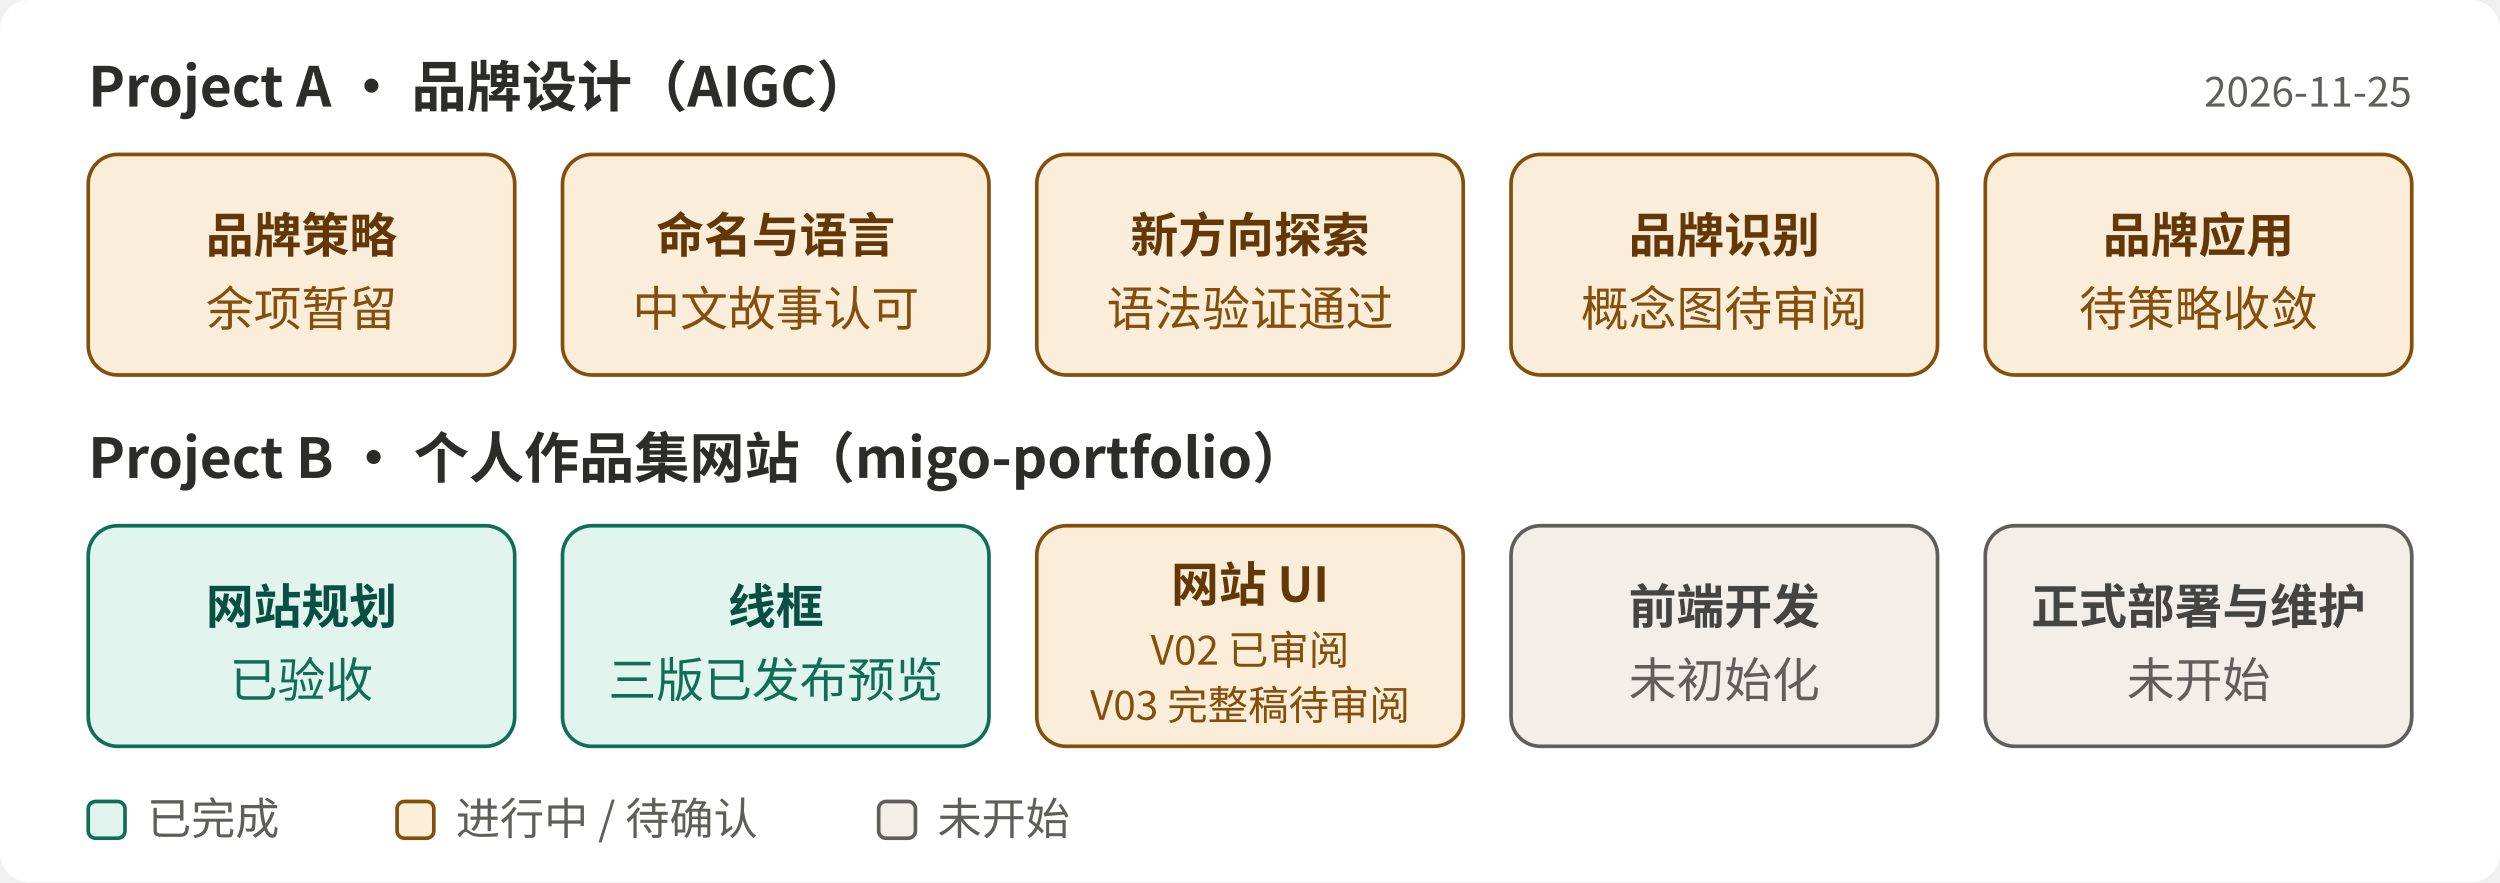
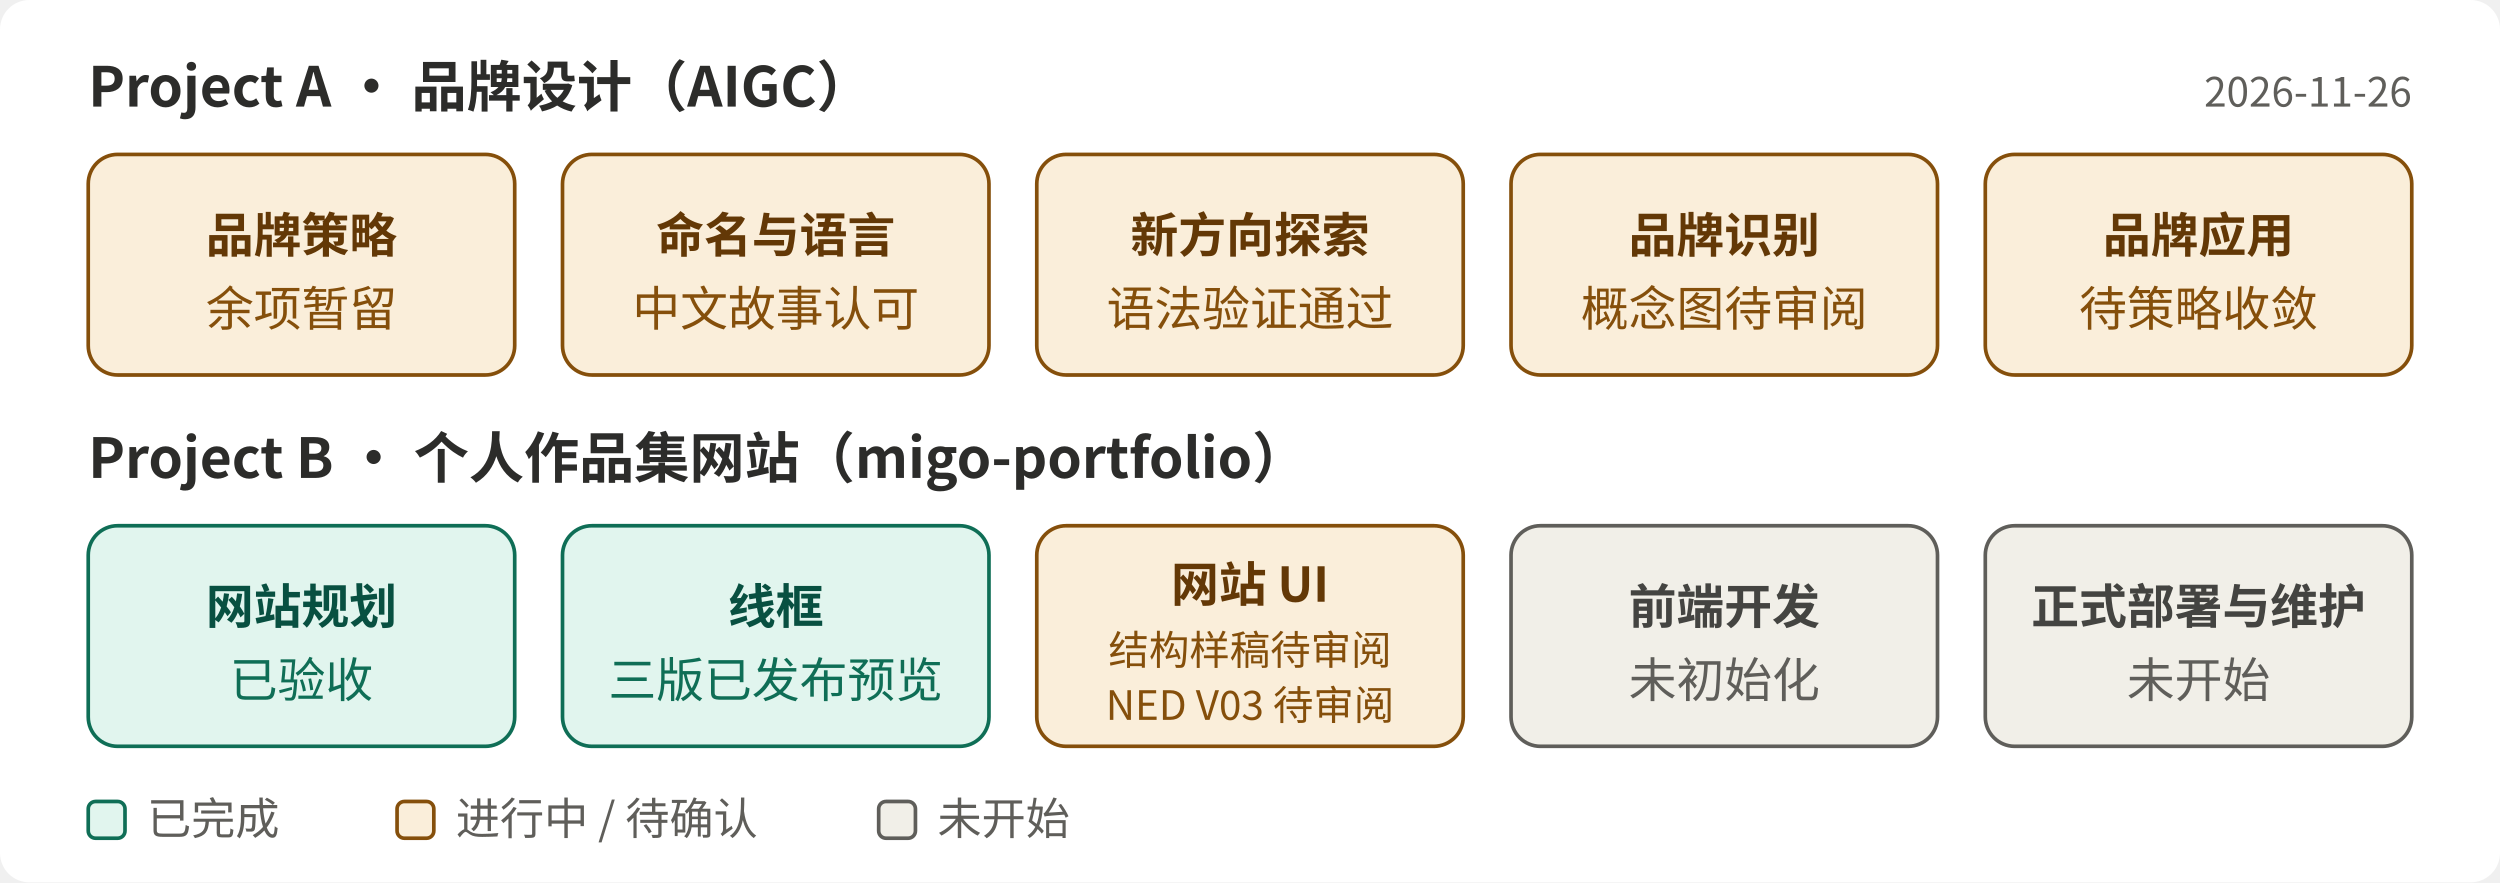
<svg xmlns="http://www.w3.org/2000/svg" width="680" height="240" viewBox="0 0 680 240" role="img" aria-labelledby="progress-title progress-desc" lang="zh-CN" xml:lang="zh-CN" font-family="system-ui, 'Microsoft YaHei', 'PingFang SC', 'Noto Sans CJK SC', sans-serif">
  <rect width="680" height="240" rx="8" fill="#FFFFFF" />
  <text x="24" y="29" font-size="15" font-weight="650" fill="#2C2C2A">Project A · 品牌设计（AIGC）</text>
-   <text x="656" y="29" font-size="11" text-anchor="end" fill="#5F5E5A">2026-11-25</text>
+   <text x="656" y="29" font-size="11" text-anchor="end" fill="#5F5E5A">2026-11-26</text>
  <g font-size="13" text-anchor="middle" dominant-baseline="central">
    <g transform="translate(24 42)">
      <rect width="116" height="60" rx="8" fill="#FAEEDA" stroke="#854F0B" />
      <text x="58" y="21" font-weight="650" fill="#633806">品牌策略</text>
      <text x="58" y="41" fill="#854F0B">余项暂留</text>
    </g>
    <g transform="translate(153 42)">
      <rect width="116" height="60" rx="8" fill="#FAEEDA" stroke="#854F0B" />
      <text x="58" y="21" font-weight="650" fill="#633806">命名与语言</text>
      <text x="58" y="41" fill="#854F0B">中文故事认可</text>
    </g>
    <g transform="translate(282 42)">
      <rect width="116" height="60" rx="8" fill="#FAEEDA" stroke="#854F0B" />
      <text x="58" y="21" font-weight="650" fill="#633806">新方向探索</text>
      <text x="58" y="41" fill="#854F0B">语法验证通过</text>
    </g>
    <g transform="translate(411 42)">
      <rect width="116" height="60" rx="8" fill="#FAEEDA" stroke="#854F0B" />
      <text x="58" y="21" font-weight="650" fill="#633806">品牌识别</text>
      <text x="58" y="41" fill="#854F0B">概念图待审阅</text>
    </g>
    <g transform="translate(540 42)">
      <rect width="116" height="60" rx="8" fill="#FAEEDA" stroke="#854F0B" />
      <text x="58" y="21" font-weight="650" fill="#633806">品牌应用</text>
      <text x="58" y="41" fill="#854F0B">待策略收敛</text>
    </g>
  </g>
  <text x="24" y="130" font-size="15" font-weight="650" fill="#2C2C2A">Project B · 个人作品集网站（migo-portfolio）</text>
  <g font-size="13" text-anchor="middle" dominant-baseline="central">
    <g transform="translate(24 143)">
      <rect width="116" height="60" rx="8" fill="#E1F5EE" stroke="#0F6E56" />
      <text x="58" y="21" font-weight="650" fill="#085041">网站规划</text>
      <text x="58" y="41" fill="#0F6E56">已验收</text>
    </g>
    <g transform="translate(153 143)">
      <rect width="116" height="60" rx="8" fill="#E1F5EE" stroke="#0F6E56" />
      <text x="58" y="21" font-weight="650" fill="#085041">线框</text>
      <text x="58" y="41" fill="#0F6E56">三版已发布预览</text>
    </g>
    <g transform="translate(282 143)">
      <rect width="116" height="60" rx="8" fill="#FAEEDA" stroke="#854F0B" />
      <text x="58" y="15" font-weight="650" fill="#633806">网站 UI</text>
-       <text x="58" y="33" font-size="11" fill="#854F0B">V02 已审阅</text>
-       <text x="58" y="48" font-size="11" fill="#854F0B">V03 完整稿待审阅</text>
+       <text x="58" y="33" font-size="11" fill="#854F0B">结构样稿待审阅</text>
+       <text x="58" y="48" font-size="11" fill="#854F0B">NED V03 待审阅</text>
    </g>
    <g transform="translate(411 143)">
      <rect width="116" height="60" rx="8" fill="#F1EFE8" stroke="#5F5E5A" />
      <text x="58" y="21" font-weight="650" fill="#444441">前端开发</text>
      <text x="58" y="41" fill="#5F5E5A">未初始化</text>
    </g>
    <g transform="translate(540 143)">
      <rect width="116" height="60" rx="8" fill="#F1EFE8" stroke="#5F5E5A" />
      <text x="58" y="21" font-weight="650" fill="#444441">正式部署与维护</text>
      <text x="58" y="41" fill="#5F5E5A">未开始</text>
    </g>
  </g>
  <g font-size="12" fill="#5F5E5A">
    <rect x="24" y="218" width="10" height="10" rx="2" fill="#E1F5EE" stroke="#0F6E56" />
    <text x="40" y="227">已完成</text>
    <rect x="108" y="218" width="10" height="10" rx="2" fill="#FAEEDA" stroke="#854F0B" />
    <text x="124" y="227">进行中 / 待确认</text>
    <rect x="239" y="218" width="10" height="10" rx="2" fill="#F1EFE8" stroke="#5F5E5A" />
    <text x="255" y="227">未开始</text>
  </g>
</svg>
